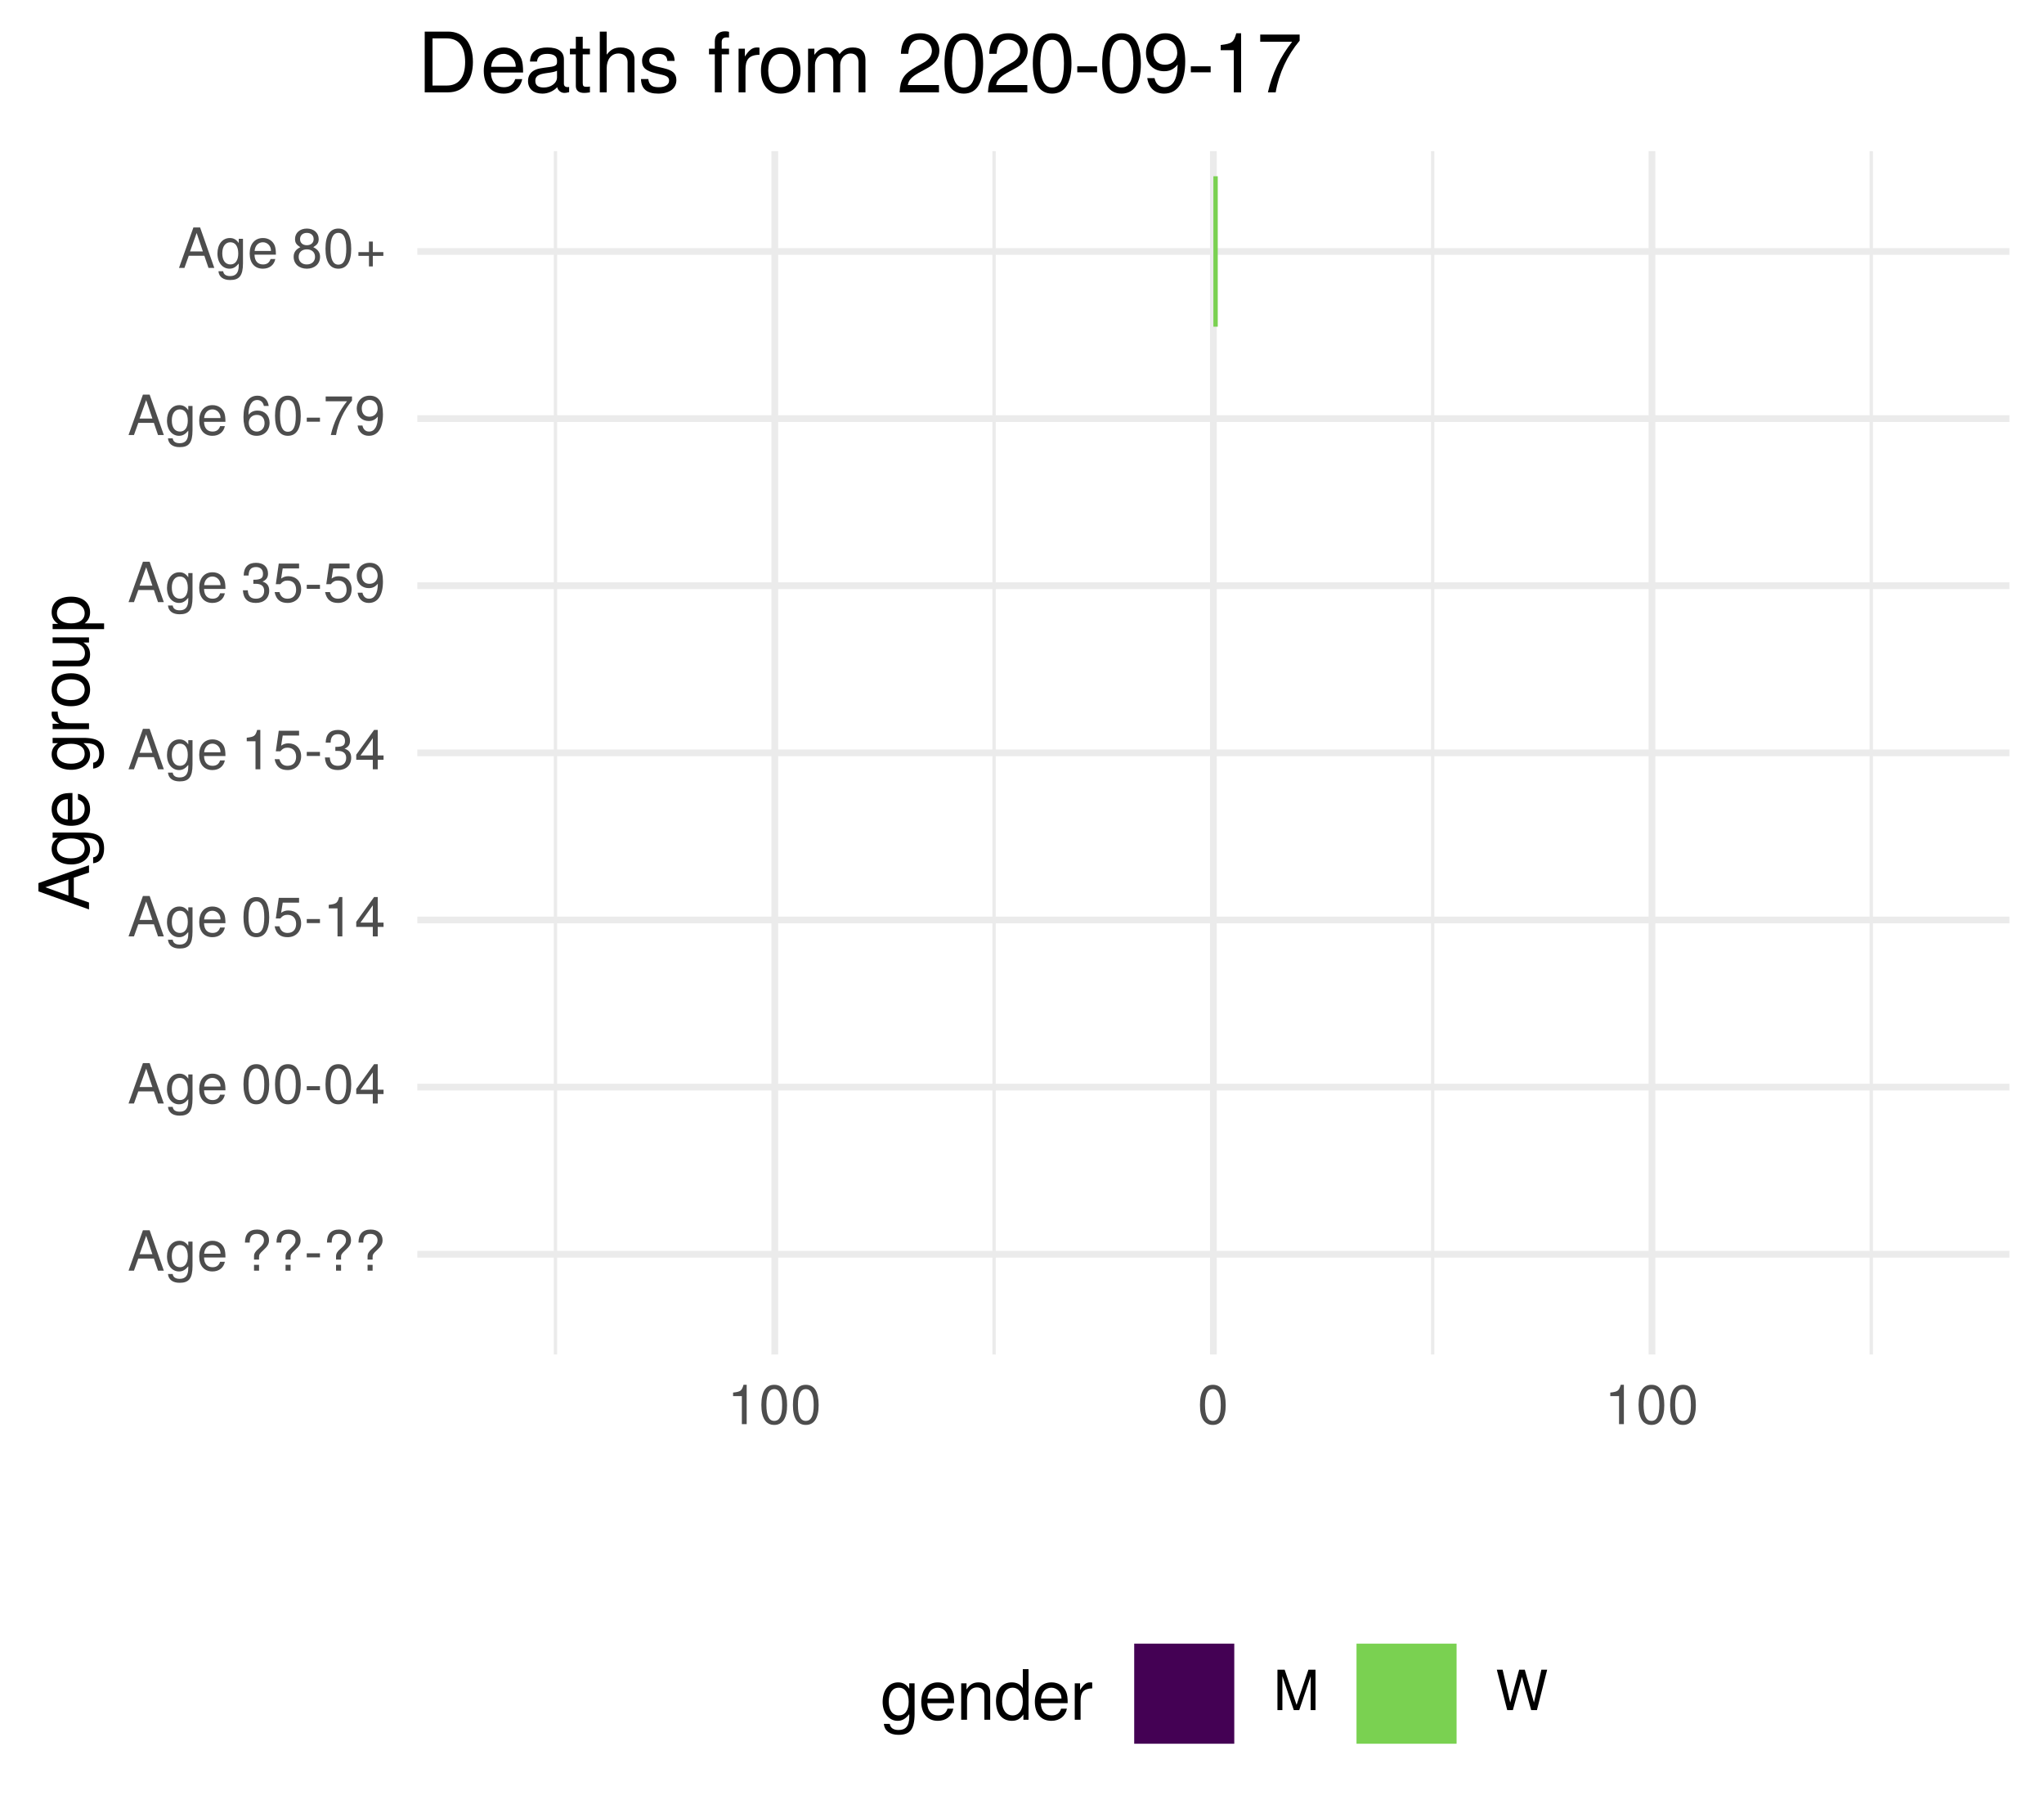
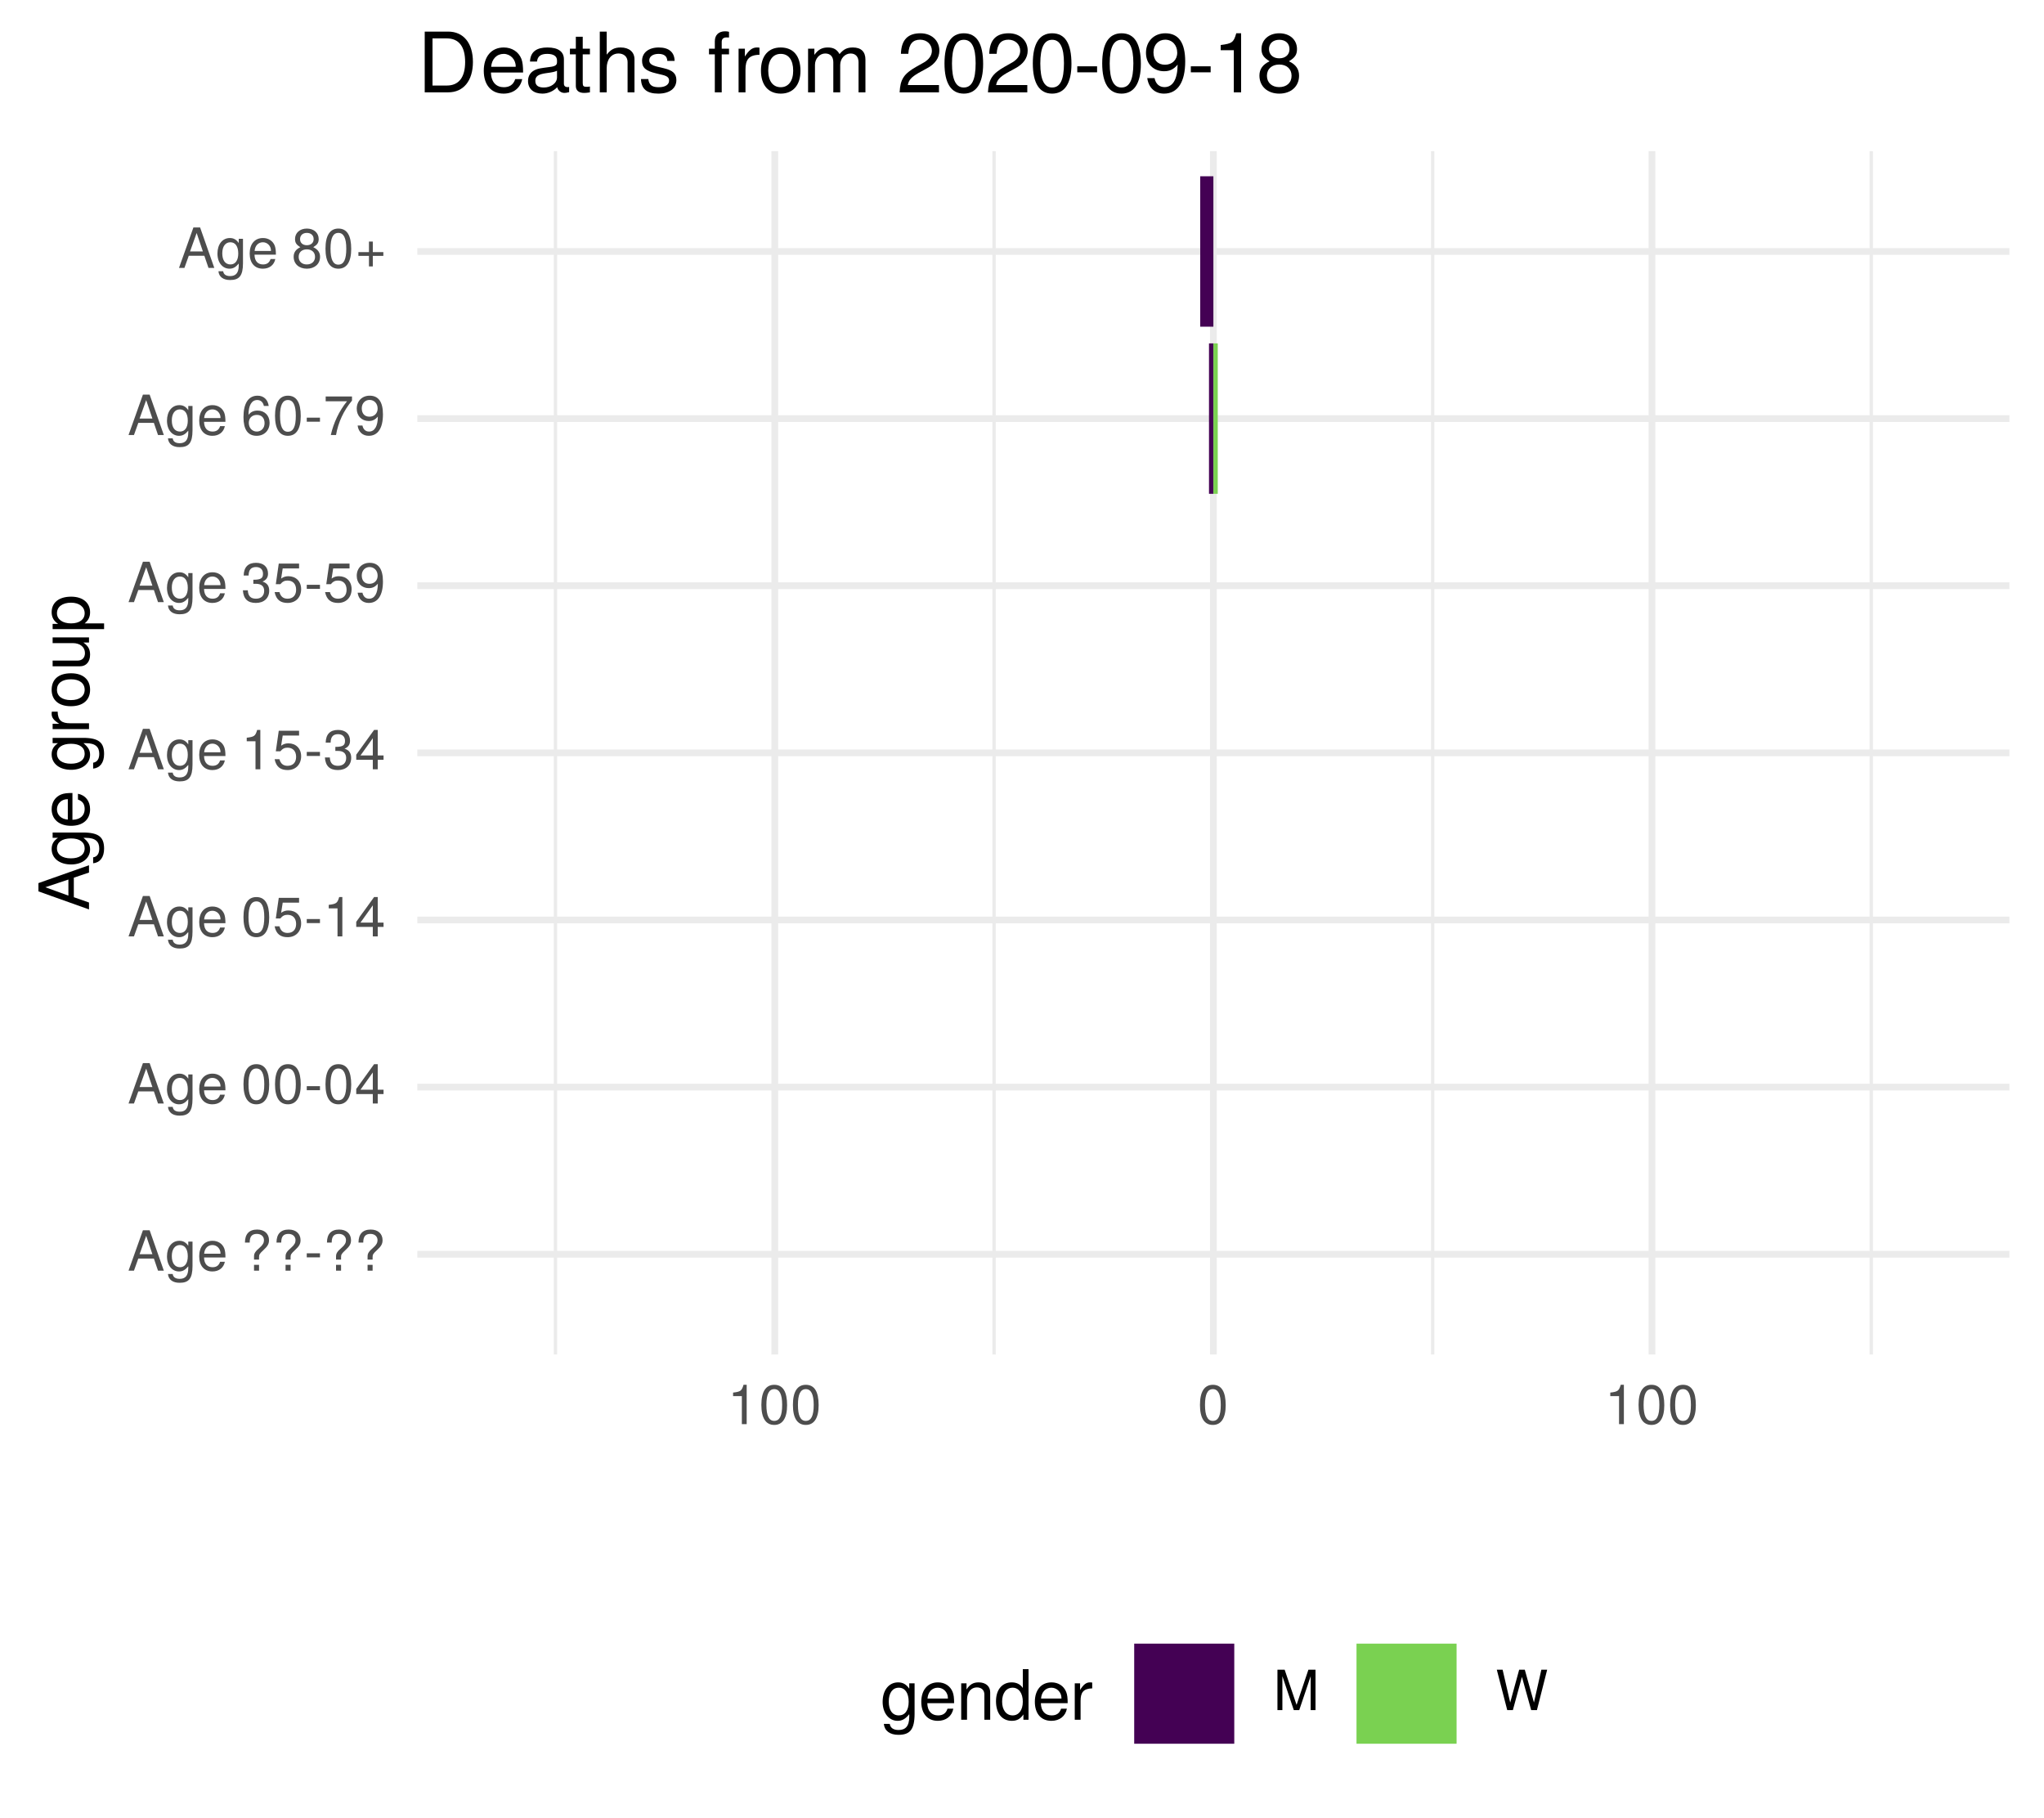
<svg xmlns="http://www.w3.org/2000/svg" xmlns:xlink="http://www.w3.org/1999/xlink" width="324pt" height="288pt" viewBox="0 0 324 288" version="1.1">
  <defs>
    <g>
      <symbol overflow="visible" id="glyph0-0">
        <path style="stroke:none;" d="" />
      </symbol>
      <symbol overflow="visible" id="glyph0-1">
        <path style="stroke:none;" d="M 5.75 0 L 3.5 -6.406 L 2.438 -6.406 L 0.156 0 L 1.016 0 L 1.703 -1.922 L 4.172 -1.922 L 4.828 0 Z M 3.938 -2.609 L 1.906 -2.609 L 2.953 -5.531 Z M 3.938 -2.609 " />
      </symbol>
      <symbol overflow="visible" id="glyph0-2">
        <path style="stroke:none;" d="M 4.297 -0.75 L 4.297 -4.609 L 3.625 -4.609 L 3.625 -3.938 C 3.25 -4.484 2.812 -4.734 2.219 -4.734 C 1.047 -4.734 0.25 -3.75 0.25 -2.266 C 0.25 -0.812 1.078 0.125 2.156 0.125 C 2.734 0.125 3.141 -0.109 3.625 -0.688 L 3.625 -0.391 C 3.625 0.828 3.125 1.297 2.266 1.297 C 1.688 1.297 1.234 1.094 1.156 0.531 L 0.406 0.531 C 0.484 1.406 1.156 1.922 2.25 1.922 C 3.688 1.922 4.297 1.281 4.297 -0.75 Z M 3.547 -2.281 C 3.547 -1.172 3.078 -0.547 2.312 -0.547 C 1.5 -0.547 1.016 -1.188 1.016 -2.312 C 1.016 -3.406 1.516 -4.062 2.297 -4.062 C 3.094 -4.062 3.547 -3.391 3.547 -2.281 Z M 3.547 -2.281 " />
      </symbol>
      <symbol overflow="visible" id="glyph0-3">
        <path style="stroke:none;" d="M 4.516 -2.094 C 4.516 -2.766 4.453 -3.188 4.328 -3.531 C 4.031 -4.281 3.328 -4.734 2.469 -4.734 C 1.172 -4.734 0.359 -3.797 0.359 -2.281 C 0.359 -0.766 1.156 0.125 2.453 0.125 C 3.5 0.125 4.234 -0.469 4.422 -1.406 L 3.672 -1.406 C 3.469 -0.797 3.062 -0.547 2.469 -0.547 C 1.703 -0.547 1.141 -1.031 1.125 -2.094 Z M 3.734 -2.75 C 3.734 -2.75 3.734 -2.703 3.719 -2.688 L 1.141 -2.688 C 1.203 -3.516 1.719 -4.062 2.453 -4.062 C 3.172 -4.062 3.734 -3.469 3.734 -2.75 Z M 3.734 -2.75 " />
      </symbol>
      <symbol overflow="visible" id="glyph0-4">
        <path style="stroke:none;" d="" />
      </symbol>
      <symbol overflow="visible" id="glyph0-5">
        <path style="stroke:none;" d="M 4.422 -4.828 C 4.422 -5.859 3.688 -6.516 2.547 -6.516 C 1.281 -6.516 0.609 -5.812 0.609 -4.453 L 1.359 -4.453 C 1.359 -5.422 1.719 -5.828 2.5 -5.828 C 3.172 -5.828 3.625 -5.422 3.625 -4.828 C 3.625 -4.422 3.438 -4.078 2.969 -3.672 C 2.453 -3.203 2.453 -3.203 2.297 -3 C 2.109 -2.75 2.047 -2.547 2.047 -2.234 L 2.047 -1.75 L 2.844 -1.75 L 2.844 -2.156 C 2.844 -2.547 2.938 -2.703 3.531 -3.25 C 4.203 -3.859 4.422 -4.25 4.422 -4.828 Z M 2.844 0 L 2.844 -0.922 L 2.047 -0.922 L 2.047 0 Z M 2.844 0 " />
      </symbol>
      <symbol overflow="visible" id="glyph0-6">
        <path style="stroke:none;" d="M 2.5 -2.109 L 2.5 -2.75 L 0.406 -2.75 L 0.406 -2.109 Z M 2.5 -2.109 " />
      </symbol>
      <symbol overflow="visible" id="glyph0-7">
        <path style="stroke:none;" d="M 4.453 -3 C 4.453 -5.156 3.781 -6.234 2.422 -6.234 C 1.078 -6.234 0.375 -5.141 0.375 -3.047 C 0.375 -0.953 1.078 0.125 2.422 0.125 C 3.734 0.125 4.453 -0.953 4.453 -3 Z M 3.672 -3.062 C 3.672 -1.297 3.266 -0.516 2.406 -0.516 C 1.578 -0.516 1.172 -1.344 1.172 -3.047 C 1.172 -4.75 1.578 -5.547 2.422 -5.547 C 3.25 -5.547 3.672 -4.734 3.672 -3.062 Z M 3.672 -3.062 " />
      </symbol>
      <symbol overflow="visible" id="glyph0-8">
        <path style="stroke:none;" d="M 4.578 -1.5 L 4.578 -2.188 L 3.656 -2.188 L 3.656 -6.234 L 3.078 -6.234 L 0.25 -2.312 L 0.25 -1.5 L 2.875 -1.5 L 2.875 0 L 3.656 0 L 3.656 -1.5 Z M 2.875 -2.188 L 0.922 -2.188 L 2.875 -4.922 Z M 2.875 -2.188 " />
      </symbol>
      <symbol overflow="visible" id="glyph0-9">
        <path style="stroke:none;" d="M 4.516 -2.062 C 4.516 -3.297 3.688 -4.109 2.5 -4.109 C 2.062 -4.109 1.703 -4 1.344 -3.734 L 1.594 -5.344 L 4.188 -5.344 L 4.188 -6.109 L 0.969 -6.109 L 0.5 -2.844 L 1.219 -2.844 C 1.578 -3.266 1.875 -3.422 2.359 -3.422 C 3.188 -3.422 3.719 -2.891 3.719 -1.969 C 3.719 -1.062 3.203 -0.547 2.359 -0.547 C 1.688 -0.547 1.266 -0.891 1.078 -1.594 L 0.312 -1.594 C 0.562 -0.359 1.266 0.125 2.375 0.125 C 3.641 0.125 4.516 -0.75 4.516 -2.062 Z M 4.516 -2.062 " />
      </symbol>
      <symbol overflow="visible" id="glyph0-10">
        <path style="stroke:none;" d="M 3.047 0 L 3.047 -6.234 L 2.547 -6.234 C 2.266 -5.281 2.094 -5.141 0.891 -5 L 0.891 -4.438 L 2.281 -4.438 L 2.281 0 Z M 3.047 0 " />
      </symbol>
      <symbol overflow="visible" id="glyph0-11">
        <path style="stroke:none;" d="M 4.453 -1.812 C 4.453 -2.562 4.141 -3.016 3.391 -3.266 C 3.969 -3.5 4.266 -3.891 4.266 -4.516 C 4.266 -5.594 3.547 -6.234 2.359 -6.234 C 1.109 -6.234 0.438 -5.547 0.406 -4.219 L 1.188 -4.219 C 1.203 -5.141 1.578 -5.562 2.375 -5.562 C 3.062 -5.562 3.469 -5.156 3.469 -4.5 C 3.469 -3.828 3.188 -3.547 1.938 -3.547 L 1.938 -2.906 L 2.359 -2.906 C 3.219 -2.906 3.656 -2.5 3.656 -1.797 C 3.656 -1.016 3.172 -0.547 2.359 -0.547 C 1.516 -0.547 1.109 -0.969 1.062 -1.875 L 0.281 -1.875 C 0.375 -0.5 1.062 0.125 2.344 0.125 C 3.625 0.125 4.453 -0.641 4.453 -1.812 Z M 4.453 -1.812 " />
      </symbol>
      <symbol overflow="visible" id="glyph0-12">
        <path style="stroke:none;" d="M 4.484 -3.266 C 4.484 -5.219 3.797 -6.234 2.375 -6.234 C 1.188 -6.234 0.328 -5.391 0.328 -4.172 C 0.328 -3.016 1.125 -2.219 2.25 -2.219 C 2.844 -2.219 3.266 -2.438 3.672 -2.922 C 3.672 -1.406 3.172 -0.547 2.281 -0.547 C 1.734 -0.547 1.359 -0.891 1.234 -1.5 L 0.469 -1.5 C 0.609 -0.469 1.281 0.125 2.234 0.125 C 3.688 0.125 4.484 -1.109 4.484 -3.266 Z M 3.641 -4.188 C 3.641 -3.422 3.094 -2.906 2.344 -2.906 C 1.594 -2.906 1.125 -3.391 1.125 -4.234 C 1.125 -5.016 1.656 -5.562 2.359 -5.562 C 3.094 -5.562 3.641 -5 3.641 -4.188 Z M 3.641 -4.188 " />
      </symbol>
      <symbol overflow="visible" id="glyph0-13">
        <path style="stroke:none;" d="M 4.516 -1.938 C 4.516 -3.094 3.719 -3.875 2.609 -3.875 C 1.984 -3.875 1.5 -3.641 1.172 -3.188 C 1.172 -4.703 1.672 -5.547 2.562 -5.547 C 3.109 -5.547 3.484 -5.203 3.609 -4.609 L 4.375 -4.609 C 4.234 -5.625 3.562 -6.234 2.609 -6.234 C 1.156 -6.234 0.375 -5.016 0.375 -2.844 C 0.375 -0.891 1.047 0.125 2.469 0.125 C 3.656 0.125 4.516 -0.719 4.516 -1.938 Z M 3.719 -1.875 C 3.719 -1.094 3.188 -0.547 2.484 -0.547 C 1.766 -0.547 1.219 -1.125 1.219 -1.922 C 1.219 -2.688 1.734 -3.188 2.5 -3.188 C 3.25 -3.188 3.719 -2.703 3.719 -1.875 Z M 3.719 -1.875 " />
      </symbol>
      <symbol overflow="visible" id="glyph0-14">
        <path style="stroke:none;" d="M 4.578 -5.453 L 4.578 -6.109 L 0.406 -6.109 L 0.406 -5.344 L 3.781 -5.344 C 2.531 -3.781 1.656 -1.953 1.219 0 L 2.047 0 C 2.391 -2.016 3.266 -3.891 4.578 -5.453 Z M 4.578 -5.453 " />
      </symbol>
      <symbol overflow="visible" id="glyph0-15">
        <path style="stroke:none;" d="M 4.516 -1.766 C 4.516 -2.453 4.156 -2.938 3.438 -3.281 C 4.078 -3.672 4.297 -3.984 4.297 -4.578 C 4.297 -5.547 3.531 -6.234 2.422 -6.234 C 1.312 -6.234 0.547 -5.547 0.547 -4.578 C 0.547 -4 0.75 -3.672 1.391 -3.281 C 0.672 -2.938 0.328 -2.453 0.328 -1.766 C 0.328 -0.625 1.188 0.125 2.422 0.125 C 3.656 0.125 4.516 -0.625 4.516 -1.766 Z M 3.5 -4.562 C 3.5 -3.969 3.062 -3.594 2.422 -3.594 C 1.766 -3.594 1.344 -3.969 1.344 -4.562 C 1.344 -5.156 1.766 -5.547 2.422 -5.547 C 3.078 -5.547 3.5 -5.156 3.5 -4.562 Z M 3.719 -1.75 C 3.719 -1.016 3.188 -0.547 2.406 -0.547 C 1.641 -0.547 1.125 -1.016 1.125 -1.75 C 1.125 -2.484 1.641 -2.938 2.422 -2.938 C 3.188 -2.938 3.719 -2.484 3.719 -1.75 Z M 3.719 -1.75 " />
      </symbol>
      <symbol overflow="visible" id="glyph0-16">
        <path style="stroke:none;" d="M 4.547 -1.906 L 4.547 -2.5 L 2.875 -2.5 L 2.875 -4.172 L 2.266 -4.172 L 2.266 -2.5 L 0.594 -2.5 L 0.594 -1.906 L 2.266 -1.906 L 2.266 -0.234 L 2.875 -0.234 L 2.875 -1.906 Z M 4.547 -1.906 " />
      </symbol>
      <symbol overflow="visible" id="glyph0-17">
        <path style="stroke:none;" d="M 6.688 0 L 6.688 -6.406 L 5.562 -6.406 L 3.688 -0.828 L 1.797 -6.406 L 0.656 -6.406 L 0.656 0 L 1.438 0 L 1.438 -5.375 L 3.25 0 L 4.109 0 L 5.922 -5.375 L 5.922 0 Z M 6.688 0 " />
      </symbol>
      <symbol overflow="visible" id="glyph0-18">
        <path style="stroke:none;" d="M 8.172 -6.406 L 7.25 -6.406 L 6.078 -1.203 L 4.625 -6.406 L 3.734 -6.406 L 2.312 -1.203 L 1.109 -6.406 L 0.188 -6.406 L 1.844 0 L 2.734 0 L 4.172 -5.266 L 5.641 0 L 6.547 0 Z M 8.172 -6.406 " />
      </symbol>
      <symbol overflow="visible" id="glyph1-0">
        <path style="stroke:none;" d="" />
      </symbol>
      <symbol overflow="visible" id="glyph1-1">
        <path style="stroke:none;" d="M 0 -7.188 L -8.016 -4.359 L -8.016 -3.047 L 0 -0.188 L 0 -1.281 L -2.406 -2.125 L -2.406 -5.219 L 0 -6.031 Z M -3.266 -4.922 L -3.266 -2.375 L -6.922 -3.703 Z M -3.266 -4.922 " />
      </symbol>
      <symbol overflow="visible" id="glyph1-2">
        <path style="stroke:none;" d="M -0.953 -5.375 L -5.766 -5.375 L -5.766 -4.531 L -4.922 -4.531 C -5.609 -4.062 -5.922 -3.516 -5.922 -2.766 C -5.922 -1.312 -4.703 -0.312 -2.828 -0.312 C -1.016 -0.312 0.172 -1.344 0.172 -2.688 C 0.172 -3.422 -0.141 -3.922 -0.875 -4.531 L -0.484 -4.531 C 1.047 -4.531 1.625 -3.906 1.625 -2.844 C 1.625 -2.109 1.359 -1.547 0.656 -1.438 L 0.656 -0.5 C 1.75 -0.609 2.391 -1.453 2.391 -2.812 C 2.391 -4.609 1.594 -5.375 -0.953 -5.375 Z M -2.844 -4.438 C -1.469 -4.438 -0.688 -3.844 -0.688 -2.875 C -0.688 -1.875 -1.484 -1.281 -2.875 -1.281 C -4.266 -1.281 -5.078 -1.891 -5.078 -2.875 C -5.078 -3.859 -4.25 -4.438 -2.844 -4.438 Z M -2.844 -4.438 " />
      </symbol>
      <symbol overflow="visible" id="glyph1-3">
        <path style="stroke:none;" d="M -2.625 -5.641 C -3.453 -5.641 -3.984 -5.578 -4.406 -5.406 C -5.359 -5.031 -5.922 -4.156 -5.922 -3.078 C -5.922 -1.469 -4.734 -0.438 -2.844 -0.438 C -0.953 -0.438 0.172 -1.438 0.172 -3.062 C 0.172 -4.375 -0.578 -5.297 -1.75 -5.516 L -1.75 -4.594 C -0.984 -4.344 -0.688 -3.828 -0.688 -3.094 C -0.688 -2.141 -1.297 -1.422 -2.625 -1.391 Z M -3.438 -4.656 C -3.438 -4.656 -3.391 -4.656 -3.359 -4.656 L -3.359 -1.422 C -4.391 -1.5 -5.078 -2.141 -5.078 -3.062 C -5.078 -3.969 -4.328 -4.656 -3.438 -4.656 Z M -3.438 -4.656 " />
      </symbol>
      <symbol overflow="visible" id="glyph1-4">
        <path style="stroke:none;" d="" />
      </symbol>
      <symbol overflow="visible" id="glyph1-5">
        <path style="stroke:none;" d="M -4.969 -3.531 L -5.891 -3.531 C -5.922 -3.375 -5.922 -3.297 -5.922 -3.172 C -5.922 -2.578 -5.578 -2.141 -4.719 -1.609 L -5.766 -1.609 L -5.766 -0.766 L 0 -0.766 L 0 -1.688 L -2.984 -1.688 C -4.297 -1.688 -4.938 -2.109 -4.969 -3.531 Z M -4.969 -3.531 " />
      </symbol>
      <symbol overflow="visible" id="glyph1-6">
        <path style="stroke:none;" d="M -2.844 -5.609 C -4.828 -5.609 -5.922 -4.656 -5.922 -2.984 C -5.922 -1.375 -4.812 -0.391 -2.875 -0.391 C -0.953 -0.391 0.172 -1.359 0.172 -3 C 0.172 -4.625 -0.953 -5.609 -2.844 -5.609 Z M -2.844 -4.656 C -1.5 -4.656 -0.688 -4.016 -0.688 -3 C -0.688 -1.984 -1.484 -1.359 -2.875 -1.359 C -4.266 -1.359 -5.078 -1.984 -5.078 -3 C -5.078 -4.031 -4.281 -4.656 -2.844 -4.656 Z M -2.844 -4.656 " />
      </symbol>
      <symbol overflow="visible" id="glyph1-7">
        <path style="stroke:none;" d="M 0 -5.297 L -5.766 -5.297 L -5.766 -4.391 L -2.578 -4.391 C -1.406 -4.391 -0.641 -3.766 -0.641 -2.812 C -0.641 -2.094 -1.078 -1.625 -1.766 -1.625 L -5.766 -1.625 L -5.766 -0.719 L -1.406 -0.719 C -0.453 -0.719 0.172 -1.438 0.172 -2.547 C 0.172 -3.406 -0.125 -3.938 -0.891 -4.484 L 0 -4.484 Z M 0 -5.297 " />
      </symbol>
      <symbol overflow="visible" id="glyph1-8">
        <path style="stroke:none;" d="M -2.828 -5.75 C -4.766 -5.75 -5.922 -4.812 -5.922 -3.281 C -5.922 -2.5 -5.578 -1.875 -4.891 -1.438 L -5.766 -1.438 L -5.766 -0.609 L 2.391 -0.609 L 2.391 -1.516 L -0.688 -1.516 C -0.094 -2 0.172 -2.547 0.172 -3.281 C 0.172 -4.781 -0.984 -5.75 -2.828 -5.75 Z M -2.844 -4.797 C -1.547 -4.797 -0.688 -4.125 -0.688 -3.125 C -0.688 -2.156 -1.484 -1.516 -2.844 -1.516 C -4.188 -1.516 -5.078 -2.156 -5.078 -3.125 C -5.078 -4.141 -4.219 -4.797 -2.844 -4.797 Z M -2.844 -4.797 " />
      </symbol>
      <symbol overflow="visible" id="glyph2-0">
        <path style="stroke:none;" d="" />
      </symbol>
      <symbol overflow="visible" id="glyph2-1">
        <path style="stroke:none;" d="M 5.375 -0.953 L 5.375 -5.766 L 4.531 -5.766 L 4.531 -4.922 C 4.062 -5.609 3.516 -5.922 2.766 -5.922 C 1.312 -5.922 0.312 -4.703 0.312 -2.828 C 0.312 -1.016 1.344 0.172 2.688 0.172 C 3.422 0.172 3.922 -0.141 4.531 -0.875 L 4.531 -0.484 C 4.531 1.047 3.906 1.625 2.844 1.625 C 2.109 1.625 1.547 1.359 1.438 0.656 L 0.5 0.656 C 0.609 1.75 1.453 2.391 2.812 2.391 C 4.609 2.391 5.375 1.594 5.375 -0.953 Z M 4.438 -2.844 C 4.438 -1.469 3.844 -0.688 2.875 -0.688 C 1.875 -0.688 1.281 -1.484 1.281 -2.875 C 1.281 -4.266 1.891 -5.078 2.875 -5.078 C 3.859 -5.078 4.438 -4.25 4.438 -2.844 Z M 4.438 -2.844 " />
      </symbol>
      <symbol overflow="visible" id="glyph2-2">
        <path style="stroke:none;" d="M 5.641 -2.625 C 5.641 -3.453 5.578 -3.984 5.406 -4.406 C 5.031 -5.359 4.156 -5.922 3.078 -5.922 C 1.469 -5.922 0.438 -4.734 0.438 -2.844 C 0.438 -0.953 1.438 0.172 3.062 0.172 C 4.375 0.172 5.297 -0.578 5.516 -1.75 L 4.594 -1.75 C 4.344 -0.984 3.828 -0.688 3.094 -0.688 C 2.141 -0.688 1.422 -1.297 1.391 -2.625 Z M 4.656 -3.438 C 4.656 -3.438 4.656 -3.391 4.656 -3.359 L 1.422 -3.359 C 1.5 -4.391 2.141 -5.078 3.062 -5.078 C 3.969 -5.078 4.656 -4.328 4.656 -3.438 Z M 4.656 -3.438 " />
      </symbol>
      <symbol overflow="visible" id="glyph2-3">
        <path style="stroke:none;" d="M 5.359 0 L 5.359 -4.359 C 5.359 -5.312 4.641 -5.922 3.531 -5.922 C 2.672 -5.922 2.125 -5.594 1.609 -4.797 L 1.609 -5.766 L 0.766 -5.766 L 0.766 0 L 1.688 0 L 1.688 -3.172 C 1.688 -4.359 2.328 -5.125 3.25 -5.125 C 3.984 -5.125 4.438 -4.688 4.438 -4 L 4.438 0 Z M 5.359 0 " />
      </symbol>
      <symbol overflow="visible" id="glyph2-4">
        <path style="stroke:none;" d="M 5.438 0 L 5.438 -8.016 L 4.531 -8.016 L 4.531 -5.031 C 4.141 -5.625 3.531 -5.922 2.766 -5.922 C 1.266 -5.922 0.281 -4.781 0.281 -2.938 C 0.281 -0.984 1.25 0.172 2.797 0.172 C 3.594 0.172 4.141 -0.125 4.625 -0.844 L 4.625 0 Z M 4.531 -2.859 C 4.531 -1.531 3.891 -0.688 2.922 -0.688 C 1.906 -0.688 1.25 -1.547 1.25 -2.875 C 1.25 -4.219 1.906 -5.078 2.922 -5.078 C 3.906 -5.078 4.531 -4.188 4.531 -2.859 Z M 4.531 -2.859 " />
      </symbol>
      <symbol overflow="visible" id="glyph2-5">
        <path style="stroke:none;" d="M 3.531 -4.969 L 3.531 -5.891 C 3.375 -5.922 3.297 -5.922 3.172 -5.922 C 2.578 -5.922 2.141 -5.578 1.609 -4.719 L 1.609 -5.766 L 0.766 -5.766 L 0.766 0 L 1.688 0 L 1.688 -2.984 C 1.688 -4.297 2.109 -4.938 3.531 -4.969 Z M 3.531 -4.969 " />
      </symbol>
      <symbol overflow="visible" id="glyph3-0">
        <path style="stroke:none;" d="" />
      </symbol>
      <symbol overflow="visible" id="glyph3-1">
        <path style="stroke:none;" d="M 8.812 -4.812 C 8.812 -7.797 7.328 -9.625 4.891 -9.625 L 1.172 -9.625 L 1.172 0 L 4.891 0 C 7.312 0 8.812 -1.828 8.812 -4.812 Z M 7.578 -4.812 C 7.578 -2.375 6.578 -1.078 4.672 -1.078 L 2.406 -1.078 L 2.406 -8.547 L 4.672 -8.547 C 6.578 -8.547 7.578 -7.266 7.578 -4.812 Z M 7.578 -4.812 " />
      </symbol>
      <symbol overflow="visible" id="glyph3-2">
        <path style="stroke:none;" d="M 6.766 -3.141 C 6.766 -4.141 6.688 -4.781 6.5 -5.297 C 6.047 -6.438 4.984 -7.109 3.703 -7.109 C 1.766 -7.109 0.531 -5.688 0.531 -3.422 C 0.531 -1.156 1.734 0.203 3.672 0.203 C 5.25 0.203 6.344 -0.703 6.625 -2.094 L 5.516 -2.094 C 5.219 -1.188 4.594 -0.812 3.703 -0.812 C 2.562 -0.812 1.703 -1.562 1.672 -3.141 Z M 5.594 -4.125 C 5.594 -4.125 5.594 -4.062 5.578 -4.047 L 1.703 -4.047 C 1.797 -5.266 2.578 -6.094 3.688 -6.094 C 4.766 -6.094 5.594 -5.203 5.594 -4.125 Z M 5.594 -4.125 " />
      </symbol>
      <symbol overflow="visible" id="glyph3-3">
        <path style="stroke:none;" d="M 7.062 -0.031 L 7.062 -0.859 C 6.938 -0.828 6.891 -0.828 6.828 -0.828 C 6.438 -0.828 6.234 -1.031 6.234 -1.375 L 6.234 -5.234 C 6.234 -6.453 5.328 -7.109 3.625 -7.109 C 1.953 -7.109 0.922 -6.469 0.859 -4.875 L 1.969 -4.875 C 2.062 -5.719 2.562 -6.094 3.594 -6.094 C 4.578 -6.094 5.141 -5.734 5.141 -5.062 L 5.141 -4.781 C 5.141 -4.312 4.859 -4.125 3.984 -4.016 C 2.422 -3.812 2.188 -3.766 1.766 -3.594 C 0.969 -3.266 0.547 -2.641 0.547 -1.797 C 0.547 -0.547 1.422 0.203 2.828 0.203 C 3.703 0.203 4.562 -0.172 5.172 -0.812 C 5.297 -0.297 5.766 0.094 6.312 0.094 C 6.531 0.094 6.703 0.062 7.062 -0.031 Z M 5.141 -2.391 C 5.141 -1.406 4.125 -0.766 3.062 -0.766 C 2.203 -0.766 1.703 -1.062 1.703 -1.828 C 1.703 -2.547 2.188 -2.859 3.359 -3.031 C 4.531 -3.188 4.766 -3.25 5.141 -3.422 Z M 5.141 -2.391 " />
      </symbol>
      <symbol overflow="visible" id="glyph3-4">
        <path style="stroke:none;" d="M 3.359 0 L 3.359 -0.922 C 3.203 -0.891 3.031 -0.875 2.828 -0.875 C 2.344 -0.875 2.219 -1 2.219 -1.484 L 2.219 -6.016 L 3.359 -6.016 L 3.359 -6.922 L 2.219 -6.922 L 2.219 -8.812 L 1.125 -8.812 L 1.125 -6.922 L 0.188 -6.922 L 0.188 -6.016 L 1.125 -6.016 L 1.125 -1 C 1.125 -0.297 1.594 0.094 2.453 0.094 C 2.719 0.094 2.984 0.062 3.359 0 Z M 3.359 0 " />
      </symbol>
      <symbol overflow="visible" id="glyph3-5">
        <path style="stroke:none;" d="M 6.422 0 L 6.422 -5.234 C 6.422 -6.391 5.578 -7.109 4.234 -7.109 C 3.266 -7.109 2.672 -6.812 2.016 -5.969 L 2.016 -9.625 L 0.922 -9.625 L 0.922 0 L 2.016 0 L 2.016 -3.812 C 2.016 -5.234 2.766 -6.156 3.891 -6.156 C 4.672 -6.156 5.328 -5.703 5.328 -4.797 L 5.328 0 Z M 6.422 0 " />
      </symbol>
      <symbol overflow="visible" id="glyph3-6">
        <path style="stroke:none;" d="M 6.062 -1.938 C 6.062 -2.969 5.484 -3.484 4.109 -3.812 L 3.047 -4.062 C 2.156 -4.281 1.766 -4.562 1.766 -5.062 C 1.766 -5.688 2.344 -6.094 3.234 -6.094 C 4.125 -6.094 4.594 -5.719 4.625 -4.984 L 5.781 -4.984 C 5.766 -6.344 4.875 -7.109 3.281 -7.109 C 1.656 -7.109 0.625 -6.281 0.625 -5 C 0.625 -3.922 1.172 -3.406 2.812 -3.016 L 3.844 -2.766 C 4.609 -2.578 4.906 -2.344 4.906 -1.844 C 4.906 -1.203 4.266 -0.812 3.297 -0.812 C 2.312 -0.812 1.75 -1.062 1.609 -2.109 L 0.453 -2.109 C 0.5 -0.516 1.406 0.203 3.203 0.203 C 4.953 0.203 6.062 -0.609 6.062 -1.938 Z M 6.062 -1.938 " />
      </symbol>
      <symbol overflow="visible" id="glyph3-7">
        <path style="stroke:none;" d="" />
      </symbol>
      <symbol overflow="visible" id="glyph3-8">
        <path style="stroke:none;" d="M 3.406 -6.016 L 3.406 -6.922 L 2.25 -6.922 L 2.25 -8 C 2.25 -8.469 2.516 -8.703 3.031 -8.703 C 3.109 -8.703 3.156 -8.703 3.406 -8.688 L 3.406 -9.594 C 3.156 -9.656 3.016 -9.672 2.781 -9.672 C 1.766 -9.672 1.156 -9.078 1.156 -8.094 L 1.156 -6.922 L 0.234 -6.922 L 0.234 -6.016 L 1.156 -6.016 L 1.156 0 L 2.25 0 L 2.25 -6.016 Z M 3.406 -6.016 " />
      </symbol>
      <symbol overflow="visible" id="glyph3-9">
        <path style="stroke:none;" d="M 4.234 -5.953 L 4.234 -7.078 C 4.047 -7.109 3.969 -7.109 3.812 -7.109 C 3.109 -7.109 2.562 -6.688 1.922 -5.672 L 1.922 -6.922 L 0.922 -6.922 L 0.922 0 L 2.016 0 L 2.016 -3.594 C 2.016 -5.156 2.531 -5.922 4.234 -5.953 Z M 4.234 -5.953 " />
      </symbol>
      <symbol overflow="visible" id="glyph3-10">
        <path style="stroke:none;" d="M 6.734 -3.406 C 6.734 -5.797 5.578 -7.109 3.594 -7.109 C 1.656 -7.109 0.469 -5.781 0.469 -3.453 C 0.469 -1.141 1.641 0.203 3.609 0.203 C 5.547 0.203 6.734 -1.141 6.734 -3.406 Z M 5.578 -3.422 C 5.578 -1.797 4.812 -0.812 3.609 -0.812 C 2.375 -0.812 1.625 -1.781 1.625 -3.453 C 1.625 -5.125 2.375 -6.094 3.609 -6.094 C 4.844 -6.094 5.578 -5.141 5.578 -3.422 Z M 5.578 -3.422 " />
      </symbol>
      <symbol overflow="visible" id="glyph3-11">
        <path style="stroke:none;" d="M 10.031 0 L 10.031 -5.188 C 10.031 -6.438 9.344 -7.109 8.047 -7.109 C 7.125 -7.109 6.578 -6.844 5.922 -6.062 C 5.516 -6.797 4.969 -7.109 4.062 -7.109 C 3.141 -7.109 2.531 -6.766 1.938 -5.938 L 1.938 -6.922 L 0.938 -6.922 L 0.938 0 L 2.031 0 L 2.031 -4.344 C 2.031 -5.344 2.766 -6.156 3.656 -6.156 C 4.469 -6.156 4.938 -5.656 4.938 -4.766 L 4.938 0 L 6.031 0 L 6.031 -4.344 C 6.031 -5.344 6.766 -6.156 7.672 -6.156 C 8.469 -6.156 8.938 -5.641 8.938 -4.766 L 8.938 0 Z M 10.031 0 " />
      </symbol>
      <symbol overflow="visible" id="glyph3-12">
        <path style="stroke:none;" d="M 6.75 -6.609 C 6.75 -8.203 5.516 -9.359 3.75 -9.359 C 1.828 -9.359 0.719 -8.391 0.656 -6.109 L 1.828 -6.109 C 1.922 -7.688 2.562 -8.344 3.703 -8.344 C 4.766 -8.344 5.562 -7.594 5.562 -6.594 C 5.562 -5.844 5.125 -5.219 4.297 -4.734 L 3.078 -4.047 C 1.125 -2.938 0.547 -2.062 0.453 0 L 6.688 0 L 6.688 -1.156 L 1.75 -1.156 C 1.875 -1.922 2.297 -2.406 3.453 -3.078 L 4.766 -3.797 C 6.078 -4.484 6.75 -5.469 6.75 -6.609 Z M 6.75 -6.609 " />
      </symbol>
      <symbol overflow="visible" id="glyph3-13">
        <path style="stroke:none;" d="M 6.688 -4.5 C 6.688 -7.75 5.672 -9.359 3.625 -9.359 C 1.609 -9.359 0.562 -7.719 0.562 -4.578 C 0.562 -1.422 1.625 0.203 3.625 0.203 C 5.609 0.203 6.688 -1.422 6.688 -4.5 Z M 5.5 -4.609 C 5.5 -1.953 4.891 -0.766 3.609 -0.766 C 2.375 -0.766 1.75 -2 1.75 -4.562 C 1.75 -7.125 2.375 -8.328 3.625 -8.328 C 4.891 -8.328 5.5 -7.109 5.5 -4.609 Z M 5.5 -4.609 " />
      </symbol>
      <symbol overflow="visible" id="glyph3-14">
        <path style="stroke:none;" d="M 3.75 -3.172 L 3.75 -4.125 L 0.609 -4.125 L 0.609 -3.172 Z M 3.75 -3.172 " />
      </symbol>
      <symbol overflow="visible" id="glyph3-15">
        <path style="stroke:none;" d="M 6.719 -4.891 C 6.719 -7.828 5.703 -9.359 3.562 -9.359 C 1.781 -9.359 0.5 -8.094 0.5 -6.266 C 0.5 -4.516 1.688 -3.344 3.375 -3.344 C 4.266 -3.344 4.906 -3.656 5.516 -4.391 C 5.5 -2.094 4.766 -0.828 3.438 -0.828 C 2.609 -0.828 2.047 -1.344 1.859 -2.25 L 0.703 -2.25 C 0.922 -0.719 1.922 0.203 3.359 0.203 C 5.547 0.203 6.719 -1.656 6.719 -4.891 Z M 5.453 -6.281 C 5.453 -5.141 4.641 -4.375 3.516 -4.375 C 2.391 -4.375 1.688 -5.094 1.688 -6.344 C 1.688 -7.531 2.484 -8.344 3.547 -8.344 C 4.641 -8.344 5.453 -7.5 5.453 -6.281 Z M 5.453 -6.281 " />
      </symbol>
      <symbol overflow="visible" id="glyph3-16">
        <path style="stroke:none;" d="M 4.578 0 L 4.578 -9.359 L 3.812 -9.359 C 3.406 -7.922 3.141 -7.719 1.344 -7.5 L 1.344 -6.672 L 3.422 -6.672 L 3.422 0 Z M 4.578 0 " />
      </symbol>
      <symbol overflow="visible" id="glyph3-17">
-         <path style="stroke:none;" d="M 6.859 -8.188 L 6.859 -9.156 L 0.609 -9.156 L 0.609 -8.016 L 5.672 -8.016 C 3.797 -5.672 2.484 -2.938 1.828 0 L 3.062 0 C 3.578 -3.031 4.891 -5.844 6.859 -8.188 Z M 6.859 -8.188 " />
+         <path style="stroke:none;" d="M 6.766 -2.641 C 6.766 -3.688 6.25 -4.406 5.156 -4.922 C 6.125 -5.5 6.438 -5.984 6.438 -6.859 C 6.438 -8.328 5.297 -9.359 3.625 -9.359 C 1.984 -9.359 0.812 -8.328 0.812 -6.859 C 0.812 -6 1.141 -5.516 2.094 -4.922 C 1.016 -4.406 0.484 -3.688 0.484 -2.656 C 0.484 -0.938 1.781 0.203 3.625 0.203 C 5.484 0.203 6.766 -0.938 6.766 -2.641 Z M 5.25 -6.844 C 5.25 -5.969 4.609 -5.391 3.625 -5.391 C 2.656 -5.391 2 -5.969 2 -6.859 C 2 -7.75 2.656 -8.328 3.625 -8.328 C 4.625 -8.328 5.25 -7.75 5.25 -6.844 Z M 5.578 -2.625 C 5.578 -1.516 4.797 -0.828 3.609 -0.828 C 2.469 -0.828 1.672 -1.531 1.672 -2.625 C 1.672 -3.719 2.469 -4.406 3.625 -4.406 C 4.797 -4.406 5.578 -3.719 5.578 -2.625 Z M 5.578 -2.625 " />
      </symbol>
    </g>
    <clipPath id="clip1">
      <path d="M 87 23.957 L 89 23.957 L 89 214.648 L 87 214.648 Z M 87 23.957 " />
    </clipPath>
    <clipPath id="clip2">
      <path d="M 157 23.957 L 158 23.957 L 158 214.648 L 157 214.648 Z M 157 23.957 " />
    </clipPath>
    <clipPath id="clip3">
      <path d="M 226 23.957 L 228 23.957 L 228 214.648 L 226 214.648 Z M 226 23.957 " />
    </clipPath>
    <clipPath id="clip4">
      <path d="M 296 23.957 L 297 23.957 L 297 214.648 L 296 214.648 Z M 296 23.957 " />
    </clipPath>
    <clipPath id="clip5">
      <path d="M 66.152 198 L 318.523 198 L 318.523 200 L 66.152 200 Z M 66.152 198 " />
    </clipPath>
    <clipPath id="clip6">
      <path d="M 66.152 171 L 318.523 171 L 318.523 173 L 66.152 173 Z M 66.152 171 " />
    </clipPath>
    <clipPath id="clip7">
      <path d="M 66.152 145 L 318.523 145 L 318.523 147 L 66.152 147 Z M 66.152 145 " />
    </clipPath>
    <clipPath id="clip8">
      <path d="M 66.152 118 L 318.523 118 L 318.523 120 L 66.152 120 Z M 66.152 118 " />
    </clipPath>
    <clipPath id="clip9">
      <path d="M 66.152 92 L 318.523 92 L 318.523 94 L 66.152 94 Z M 66.152 92 " />
    </clipPath>
    <clipPath id="clip10">
      <path d="M 66.152 65 L 318.523 65 L 318.523 67 L 66.152 67 Z M 66.152 65 " />
    </clipPath>
    <clipPath id="clip11">
      <path d="M 66.152 39 L 318.523 39 L 318.523 41 L 66.152 41 Z M 66.152 39 " />
    </clipPath>
    <clipPath id="clip12">
      <path d="M 122 23.957 L 124 23.957 L 124 214.648 L 122 214.648 Z M 122 23.957 " />
    </clipPath>
    <clipPath id="clip13">
      <path d="M 191 23.957 L 193 23.957 L 193 214.648 L 191 214.648 Z M 191 23.957 " />
    </clipPath>
    <clipPath id="clip14">
      <path d="M 261 23.957 L 263 23.957 L 263 214.648 L 261 214.648 Z M 261 23.957 " />
    </clipPath>
  </defs>
-   <g id="surface2636">
+   <g id="surface2646">
    <rect x="0" y="0" width="324" height="288" style="fill:rgb(100%,100%,100%);fill-opacity:1;stroke:none;" />
    <g clip-path="url(#clip1)" clip-rule="nonzero">
      <path style="fill:none;stroke-width:0.533;stroke-linecap:butt;stroke-linejoin:round;stroke:rgb(92.157%,92.157%,92.157%);stroke-opacity:1;stroke-miterlimit:10;" d="M 88.051 214.652 L 88.051 23.957 " />
    </g>
    <g clip-path="url(#clip2)" clip-rule="nonzero">
      <path style="fill:none;stroke-width:0.533;stroke-linecap:butt;stroke-linejoin:round;stroke:rgb(92.157%,92.157%,92.157%);stroke-opacity:1;stroke-miterlimit:10;" d="M 157.574 214.652 L 157.574 23.957 " />
    </g>
    <g clip-path="url(#clip3)" clip-rule="nonzero">
      <path style="fill:none;stroke-width:0.533;stroke-linecap:butt;stroke-linejoin:round;stroke:rgb(92.157%,92.157%,92.157%);stroke-opacity:1;stroke-miterlimit:10;" d="M 227.098 214.652 L 227.098 23.957 " />
    </g>
    <g clip-path="url(#clip4)" clip-rule="nonzero">
      <path style="fill:none;stroke-width:0.533;stroke-linecap:butt;stroke-linejoin:round;stroke:rgb(92.157%,92.157%,92.157%);stroke-opacity:1;stroke-miterlimit:10;" d="M 296.621 214.652 L 296.621 23.957 " />
    </g>
    <g clip-path="url(#clip5)" clip-rule="nonzero">
      <path style="fill:none;stroke-width:1.067;stroke-linecap:butt;stroke-linejoin:round;stroke:rgb(92.157%,92.157%,92.157%);stroke-opacity:1;stroke-miterlimit:10;" d="M 66.152 198.762 L 318.52 198.762 " />
    </g>
    <g clip-path="url(#clip6)" clip-rule="nonzero">
      <path style="fill:none;stroke-width:1.067;stroke-linecap:butt;stroke-linejoin:round;stroke:rgb(92.157%,92.157%,92.157%);stroke-opacity:1;stroke-miterlimit:10;" d="M 66.152 172.273 L 318.52 172.273 " />
    </g>
    <g clip-path="url(#clip7)" clip-rule="nonzero">
      <path style="fill:none;stroke-width:1.067;stroke-linecap:butt;stroke-linejoin:round;stroke:rgb(92.157%,92.157%,92.157%);stroke-opacity:1;stroke-miterlimit:10;" d="M 66.152 145.789 L 318.52 145.789 " />
    </g>
    <g clip-path="url(#clip8)" clip-rule="nonzero">
      <path style="fill:none;stroke-width:1.067;stroke-linecap:butt;stroke-linejoin:round;stroke:rgb(92.157%,92.157%,92.157%);stroke-opacity:1;stroke-miterlimit:10;" d="M 66.152 119.305 L 318.52 119.305 " />
    </g>
    <g clip-path="url(#clip9)" clip-rule="nonzero">
      <path style="fill:none;stroke-width:1.067;stroke-linecap:butt;stroke-linejoin:round;stroke:rgb(92.157%,92.157%,92.157%);stroke-opacity:1;stroke-miterlimit:10;" d="M 66.152 92.82 L 318.52 92.82 " />
    </g>
    <g clip-path="url(#clip10)" clip-rule="nonzero">
      <path style="fill:none;stroke-width:1.067;stroke-linecap:butt;stroke-linejoin:round;stroke:rgb(92.157%,92.157%,92.157%);stroke-opacity:1;stroke-miterlimit:10;" d="M 66.152 66.336 L 318.52 66.336 " />
    </g>
    <g clip-path="url(#clip11)" clip-rule="nonzero">
      <path style="fill:none;stroke-width:1.067;stroke-linecap:butt;stroke-linejoin:round;stroke:rgb(92.157%,92.157%,92.157%);stroke-opacity:1;stroke-miterlimit:10;" d="M 66.152 39.852 L 318.52 39.852 " />
    </g>
    <g clip-path="url(#clip12)" clip-rule="nonzero">
      <path style="fill:none;stroke-width:1.067;stroke-linecap:butt;stroke-linejoin:round;stroke:rgb(92.157%,92.157%,92.157%);stroke-opacity:1;stroke-miterlimit:10;" d="M 122.812 214.652 L 122.812 23.957 " />
    </g>
    <g clip-path="url(#clip13)" clip-rule="nonzero">
      <path style="fill:none;stroke-width:1.067;stroke-linecap:butt;stroke-linejoin:round;stroke:rgb(92.157%,92.157%,92.157%);stroke-opacity:1;stroke-miterlimit:10;" d="M 192.336 214.652 L 192.336 23.957 " />
    </g>
    <g clip-path="url(#clip14)" clip-rule="nonzero">
      <path style="fill:none;stroke-width:1.067;stroke-linecap:butt;stroke-linejoin:round;stroke:rgb(92.157%,92.157%,92.157%);stroke-opacity:1;stroke-miterlimit:10;" d="M 261.859 214.652 L 261.859 23.957 " />
    </g>
-     <path style=" stroke:none;fill-rule:nonzero;fill:rgb(47.843%,81.961%,31.765%);fill-opacity:1;" d="M 192.336 51.77 L 193.031 51.77 L 193.031 27.934 L 192.336 27.934 Z M 192.336 51.77 " />
+     <path style=" stroke:none;fill-rule:nonzero;fill:rgb(26.667%,0.392%,32.941%);fill-opacity:1;" d="M 191.641 78.254 L 192.336 78.254 L 192.336 54.418 L 191.641 54.418 Z M 191.641 78.254 " />
+     <path style=" stroke:none;fill-rule:nonzero;fill:rgb(47.843%,81.961%,31.765%);fill-opacity:1;" d="M 192.336 78.254 L 193.031 78.254 L 193.031 54.418 L 192.336 54.418 Z M 192.336 78.254 " />
+     <path style=" stroke:none;fill-rule:nonzero;fill:rgb(26.667%,0.392%,32.941%);fill-opacity:1;" d="M 190.25 51.77 L 192.336 51.77 L 192.336 27.934 L 190.25 27.934 Z M 190.25 51.77 " />
    <g style="fill:rgb(30.196%,30.196%,30.196%);fill-opacity:1;">
      <use xlink:href="#glyph0-1" x="20.219" y="201.364" />
      <use xlink:href="#glyph0-2" x="26.219" y="201.364" />
      <use xlink:href="#glyph0-3" x="31.219" y="201.364" />
      <use xlink:href="#glyph0-4" x="36.219" y="201.364" />
      <use xlink:href="#glyph0-5" x="38.219" y="201.364" />
      <use xlink:href="#glyph0-5" x="43.219" y="201.364" />
      <use xlink:href="#glyph0-6" x="48.219" y="201.364" />
      <use xlink:href="#glyph0-5" x="51.219" y="201.364" />
      <use xlink:href="#glyph0-5" x="56.219" y="201.364" />
    </g>
    <g style="fill:rgb(30.196%,30.196%,30.196%);fill-opacity:1;">
      <use xlink:href="#glyph0-1" x="20.219" y="174.876" />
      <use xlink:href="#glyph0-2" x="26.219" y="174.876" />
      <use xlink:href="#glyph0-3" x="31.219" y="174.876" />
      <use xlink:href="#glyph0-4" x="36.219" y="174.876" />
      <use xlink:href="#glyph0-7" x="38.219" y="174.876" />
      <use xlink:href="#glyph0-7" x="43.219" y="174.876" />
      <use xlink:href="#glyph0-6" x="48.219" y="174.876" />
      <use xlink:href="#glyph0-7" x="51.219" y="174.876" />
      <use xlink:href="#glyph0-8" x="56.219" y="174.876" />
    </g>
    <g style="fill:rgb(30.196%,30.196%,30.196%);fill-opacity:1;">
      <use xlink:href="#glyph0-1" x="20.219" y="148.392" />
      <use xlink:href="#glyph0-2" x="26.219" y="148.392" />
      <use xlink:href="#glyph0-3" x="31.219" y="148.392" />
      <use xlink:href="#glyph0-4" x="36.219" y="148.392" />
      <use xlink:href="#glyph0-7" x="38.219" y="148.392" />
      <use xlink:href="#glyph0-9" x="43.219" y="148.392" />
      <use xlink:href="#glyph0-6" x="48.219" y="148.392" />
      <use xlink:href="#glyph0-10" x="51.219" y="148.392" />
      <use xlink:href="#glyph0-8" x="56.219" y="148.392" />
    </g>
    <g style="fill:rgb(30.196%,30.196%,30.196%);fill-opacity:1;">
      <use xlink:href="#glyph0-1" x="20.219" y="121.907" />
      <use xlink:href="#glyph0-2" x="26.219" y="121.907" />
      <use xlink:href="#glyph0-3" x="31.219" y="121.907" />
      <use xlink:href="#glyph0-4" x="36.219" y="121.907" />
      <use xlink:href="#glyph0-10" x="38.219" y="121.907" />
      <use xlink:href="#glyph0-9" x="43.219" y="121.907" />
      <use xlink:href="#glyph0-6" x="48.219" y="121.907" />
      <use xlink:href="#glyph0-11" x="51.219" y="121.907" />
      <use xlink:href="#glyph0-8" x="56.219" y="121.907" />
    </g>
    <g style="fill:rgb(30.196%,30.196%,30.196%);fill-opacity:1;">
      <use xlink:href="#glyph0-1" x="20.219" y="95.423" />
      <use xlink:href="#glyph0-2" x="26.219" y="95.423" />
      <use xlink:href="#glyph0-3" x="31.219" y="95.423" />
      <use xlink:href="#glyph0-4" x="36.219" y="95.423" />
      <use xlink:href="#glyph0-11" x="38.219" y="95.423" />
      <use xlink:href="#glyph0-9" x="43.219" y="95.423" />
      <use xlink:href="#glyph0-6" x="48.219" y="95.423" />
      <use xlink:href="#glyph0-9" x="51.219" y="95.423" />
      <use xlink:href="#glyph0-12" x="56.219" y="95.423" />
    </g>
    <g style="fill:rgb(30.196%,30.196%,30.196%);fill-opacity:1;">
      <use xlink:href="#glyph0-1" x="20.219" y="68.938" />
      <use xlink:href="#glyph0-2" x="26.219" y="68.938" />
      <use xlink:href="#glyph0-3" x="31.219" y="68.938" />
      <use xlink:href="#glyph0-4" x="36.219" y="68.938" />
      <use xlink:href="#glyph0-13" x="38.219" y="68.938" />
      <use xlink:href="#glyph0-7" x="43.219" y="68.938" />
      <use xlink:href="#glyph0-6" x="48.219" y="68.938" />
      <use xlink:href="#glyph0-14" x="51.219" y="68.938" />
      <use xlink:href="#glyph0-12" x="56.219" y="68.938" />
    </g>
    <g style="fill:rgb(30.196%,30.196%,30.196%);fill-opacity:1;">
      <use xlink:href="#glyph0-1" x="28.219" y="42.454" />
      <use xlink:href="#glyph0-2" x="34.219" y="42.454" />
      <use xlink:href="#glyph0-3" x="39.219" y="42.454" />
      <use xlink:href="#glyph0-4" x="44.219" y="42.454" />
      <use xlink:href="#glyph0-15" x="46.219" y="42.454" />
      <use xlink:href="#glyph0-7" x="51.219" y="42.454" />
      <use xlink:href="#glyph0-16" x="56.219" y="42.454" />
    </g>
    <g style="fill:rgb(30.196%,30.196%,30.196%);fill-opacity:1;">
      <use xlink:href="#glyph0-10" x="115.312" y="225.685" />
      <use xlink:href="#glyph0-7" x="120.312" y="225.685" />
      <use xlink:href="#glyph0-7" x="125.312" y="225.685" />
    </g>
    <g style="fill:rgb(30.196%,30.196%,30.196%);fill-opacity:1;">
      <use xlink:href="#glyph0-7" x="189.836" y="225.685" />
    </g>
    <g style="fill:rgb(30.196%,30.196%,30.196%);fill-opacity:1;">
      <use xlink:href="#glyph0-10" x="254.359" y="225.685" />
      <use xlink:href="#glyph0-7" x="259.359" y="225.685" />
      <use xlink:href="#glyph0-7" x="264.359" y="225.685" />
    </g>
    <g style="fill:rgb(0%,0%,0%);fill-opacity:1;">
      <use xlink:href="#glyph1-1" x="14.108" y="144.305" />
      <use xlink:href="#glyph1-2" x="14.108" y="137.305" />
      <use xlink:href="#glyph1-3" x="14.108" y="131.305" />
      <use xlink:href="#glyph1-4" x="14.108" y="125.305" />
      <use xlink:href="#glyph1-2" x="14.108" y="122.305" />
      <use xlink:href="#glyph1-5" x="14.108" y="116.305" />
      <use xlink:href="#glyph1-6" x="14.108" y="112.305" />
      <use xlink:href="#glyph1-7" x="14.108" y="106.305" />
      <use xlink:href="#glyph1-8" x="14.108" y="100.305" />
    </g>
    <g style="fill:rgb(0%,0%,0%);fill-opacity:1;">
      <use xlink:href="#glyph2-1" x="139.598" y="272.53" />
      <use xlink:href="#glyph2-2" x="145.598" y="272.53" />
      <use xlink:href="#glyph2-3" x="151.598" y="272.53" />
      <use xlink:href="#glyph2-4" x="157.598" y="272.53" />
      <use xlink:href="#glyph2-2" x="163.598" y="272.53" />
      <use xlink:href="#glyph2-5" x="169.598" y="272.53" />
    </g>
    <path style=" stroke:none;fill-rule:nonzero;fill:rgb(26.667%,0.392%,32.941%);fill-opacity:1;" d="M 179.785 276.332 L 195.648 276.332 L 195.648 260.469 L 179.785 260.469 Z M 179.785 276.332 " />
    <path style=" stroke:none;fill-rule:nonzero;fill:rgb(47.843%,81.961%,31.765%);fill-opacity:1;" d="M 215.023 276.332 L 230.887 276.332 L 230.887 260.469 L 215.023 260.469 Z M 215.023 276.332 " />
    <g style="fill:rgb(0%,0%,0%);fill-opacity:1;">
      <use xlink:href="#glyph0-17" x="201.836" y="271.005" />
    </g>
    <g style="fill:rgb(0%,0%,0%);fill-opacity:1;">
      <use xlink:href="#glyph0-18" x="237.074" y="271.005" />
    </g>
    <g style="fill:rgb(0%,0%,0%);fill-opacity:1;">
      <use xlink:href="#glyph3-1" x="66.152" y="14.633" />
      <use xlink:href="#glyph3-2" x="76.152" y="14.633" />
      <use xlink:href="#glyph3-3" x="83.152" y="14.633" />
      <use xlink:href="#glyph3-4" x="90.152" y="14.633" />
      <use xlink:href="#glyph3-5" x="94.152" y="14.633" />
      <use xlink:href="#glyph3-6" x="101.152" y="14.633" />
      <use xlink:href="#glyph3-7" x="108.152" y="14.633" />
      <use xlink:href="#glyph3-8" x="112.152" y="14.633" />
      <use xlink:href="#glyph3-9" x="116.152" y="14.633" />
      <use xlink:href="#glyph3-10" x="120.152" y="14.633" />
      <use xlink:href="#glyph3-11" x="127.152" y="14.633" />
      <use xlink:href="#glyph3-7" x="138.152" y="14.633" />
      <use xlink:href="#glyph3-12" x="142.152" y="14.633" />
      <use xlink:href="#glyph3-13" x="149.152" y="14.633" />
      <use xlink:href="#glyph3-12" x="156.152" y="14.633" />
      <use xlink:href="#glyph3-13" x="163.152" y="14.633" />
      <use xlink:href="#glyph3-14" x="170.152" y="14.633" />
      <use xlink:href="#glyph3-13" x="174.152" y="14.633" />
      <use xlink:href="#glyph3-15" x="181.152" y="14.633" />
      <use xlink:href="#glyph3-14" x="188.152" y="14.633" />
      <use xlink:href="#glyph3-16" x="192.152" y="14.633" />
      <use xlink:href="#glyph3-17" x="199.152" y="14.633" />
    </g>
  </g>
</svg>
